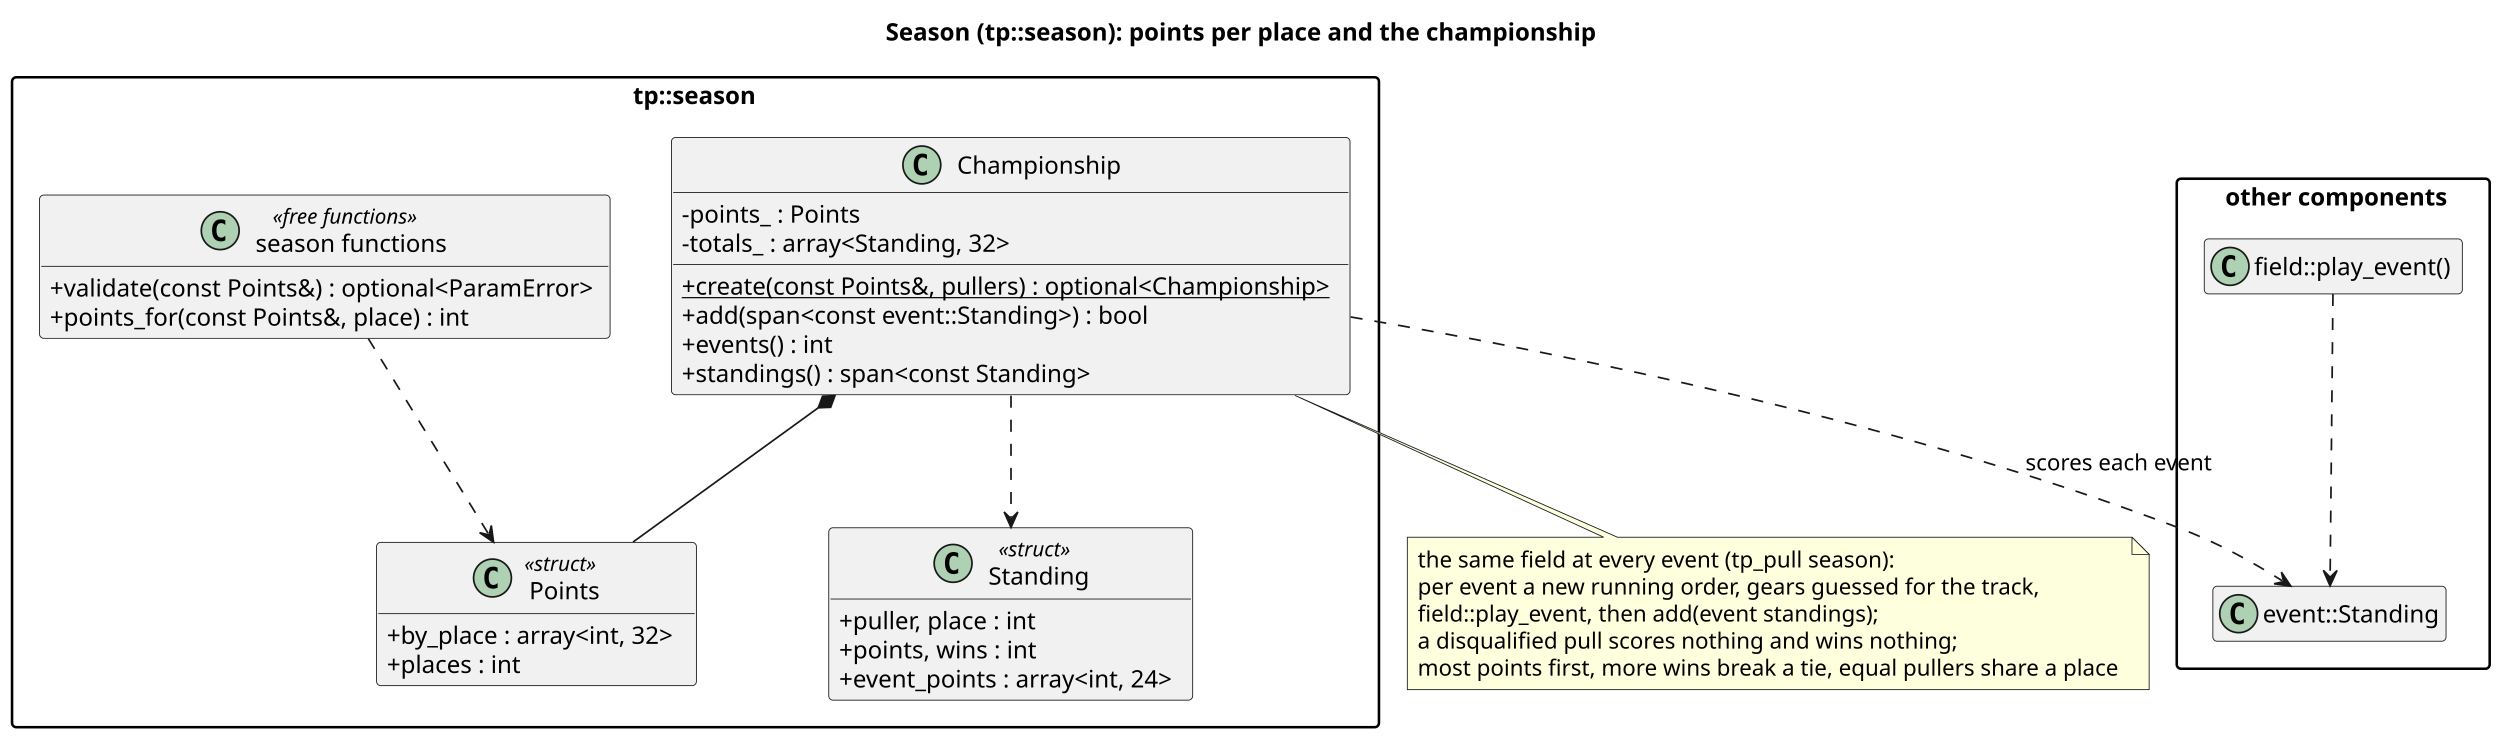
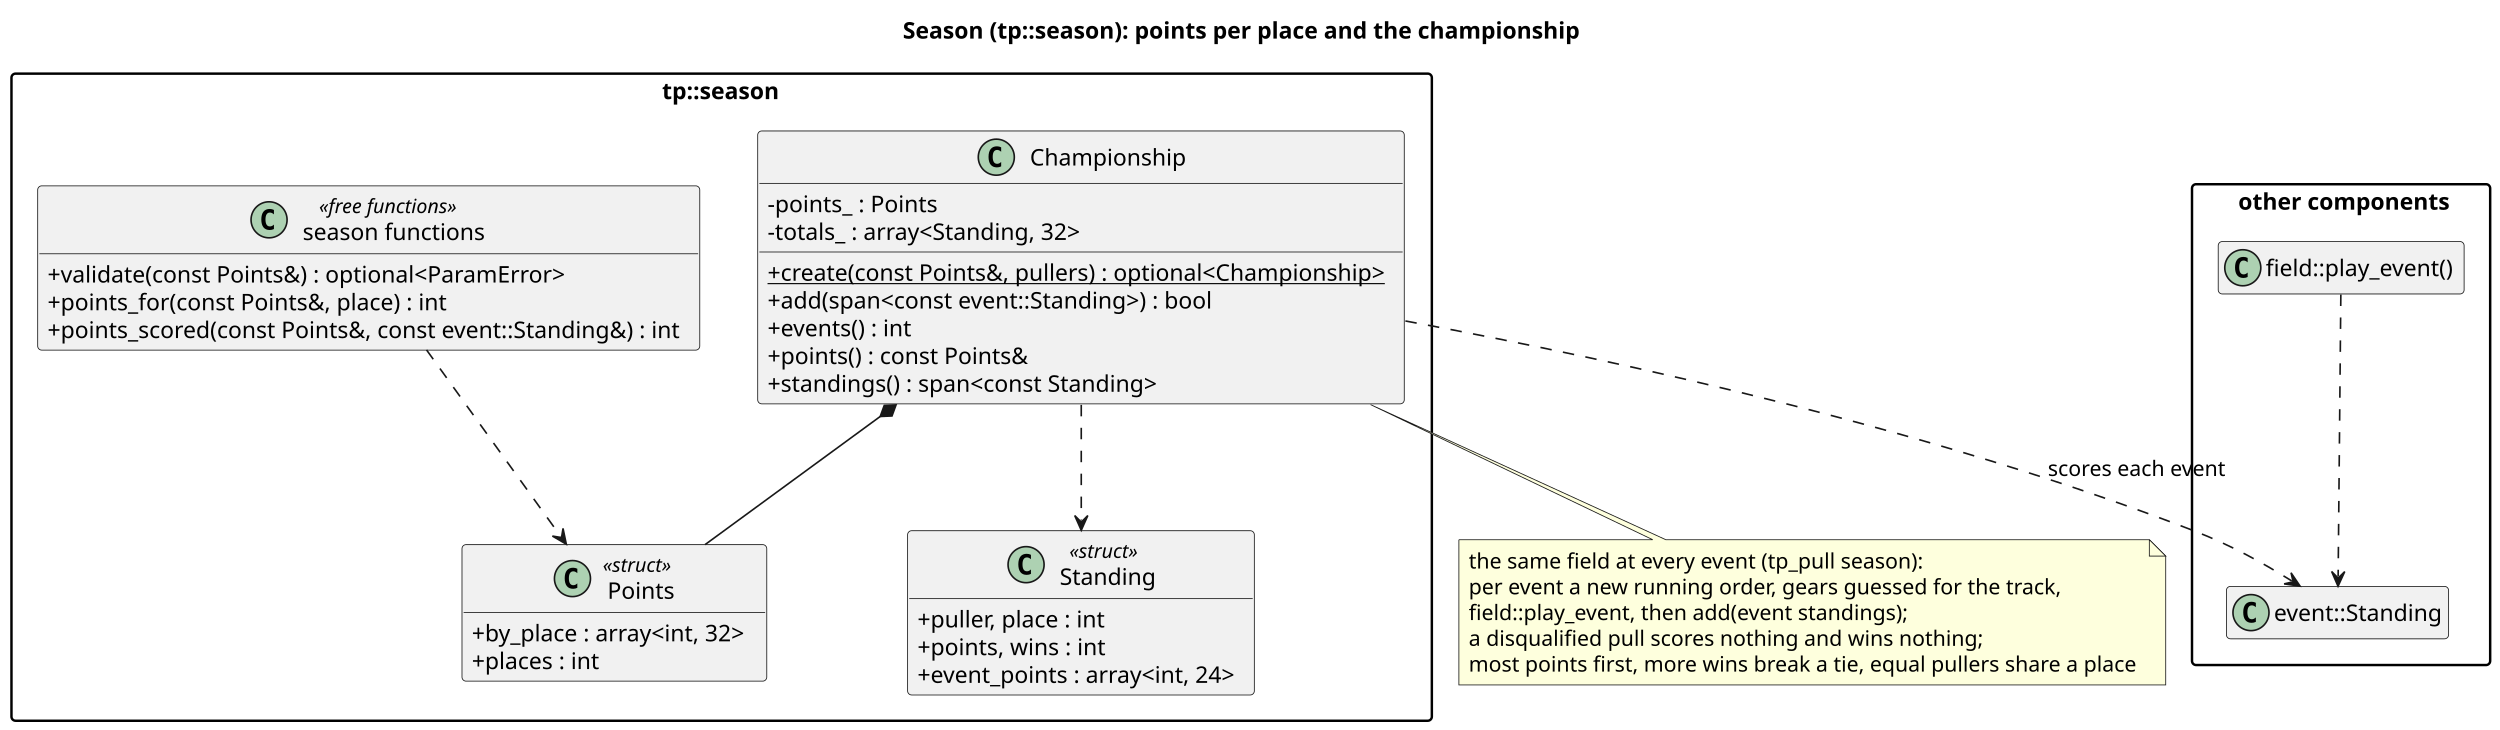
- <svg xmlns="http://www.w3.org/2000/svg" contentStyleType="text/css" height="428px" preserveAspectRatio="none" style="width:1454px;height:428px;background:#FFFFFF;" version="1.1" viewBox="0 0 1454 428" width="1454px" zoomAndPan="magnify">
+ <svg xmlns="http://www.w3.org/2000/svg" contentStyleType="text/css" height="445px" preserveAspectRatio="none" style="width:1526px;height:445px;background:#FFFFFF;" version="1.1" viewBox="0 0 1526 445" width="1526px" zoomAndPan="magnify">
  <defs />
  <g>
-     <text fill="#000000" font-family="sans-serif" font-size="14" font-weight="bold" lengthAdjust="spacing" textLength="409.856" x="515.072" y="23.562">Season (tp::season): points per place and the championship</text>
+     <text fill="#000000" font-family="sans-serif" font-size="14" font-weight="bold" lengthAdjust="spacing" textLength="409.856" x="551.072" y="23.562">Season (tp::season): points per place and the championship</text>
    <g id="cluster_other components">
-       <rect fill="none" height="285" rx="2.5" ry="2.5" style="stroke:#000000;stroke-width:1.5;" width="182" x="1266" y="103.939" />
-       <text fill="#000000" font-family="sans-serif" font-size="14" font-weight="bold" lengthAdjust="spacing" textLength="125.535" x="1294.232" y="119.502">other components</text>
+       <rect fill="none" height="293.5" rx="2.5" ry="2.5" style="stroke:#000000;stroke-width:1.5;" width="182" x="1338" y="112.439" />
+       <text fill="#000000" font-family="sans-serif" font-size="14" font-weight="bold" lengthAdjust="spacing" textLength="125.535" x="1366.232" y="128.002">other components</text>
    </g>
    <g id="cluster_tp::season">
-       <rect fill="none" height="378" rx="2.5" ry="2.5" style="stroke:#000000;stroke-width:1.5;" width="795" x="7" y="44.94" />
-       <text fill="#000000" font-family="sans-serif" font-size="14" font-weight="bold" lengthAdjust="spacing" textLength="72.755" x="368.123" y="60.502">tp::season</text>
+       <rect fill="none" height="395" rx="2.5" ry="2.5" style="stroke:#000000;stroke-width:1.5;" width="867" x="7" y="44.94" />
+       <text fill="#000000" font-family="sans-serif" font-size="14" font-weight="bold" lengthAdjust="spacing" textLength="72.755" x="404.123" y="60.502">tp::season</text>
    </g>
    <g id="elem_EventStanding">
-       <rect codeLine="7" fill="#F1F1F1" height="32" id="EventStanding" rx="2.5" ry="2.5" style="stroke:#181818;stroke-width:0.5;" width="135.626" x="1287" y="340.94" />
-       <ellipse cx="1302" cy="356.94" fill="#ADD1B2" rx="11" ry="11" style="stroke:#181818;stroke-width:1.0;" />
-       <path d="M1304.969,362.58 Q1304.391,362.877 1303.75,363.018 Q1303.109,363.174 1302.406,363.174 Q1299.906,363.174 1298.578,361.533 Q1297.266,359.877 1297.266,356.752 Q1297.266,353.627 1298.578,351.971 Q1299.906,350.315 1302.406,350.315 Q1303.109,350.315 1303.75,350.471 Q1304.406,350.627 1304.969,350.924 L1304.969,353.643 Q1304.344,353.065 1303.75,352.799 Q1303.156,352.518 1302.531,352.518 Q1301.188,352.518 1300.5,353.596 Q1299.812,354.658 1299.812,356.752 Q1299.812,358.846 1300.5,359.924 Q1301.188,360.986 1302.531,360.986 Q1303.156,360.986 1303.75,360.721 Q1304.344,360.44 1304.969,359.861 L1304.969,362.58 Z " fill="#000000" />
-       <text fill="#000000" font-family="sans-serif" font-size="14" lengthAdjust="spacing" textLength="103.626" x="1316" y="362.032">event::Standing</text>
+       <rect codeLine="7" fill="#F1F1F1" height="32" id="EventStanding" rx="2.5" ry="2.5" style="stroke:#181818;stroke-width:0.5;" width="135.626" x="1359" y="357.94" />
+       <ellipse cx="1374" cy="373.94" fill="#ADD1B2" rx="11" ry="11" style="stroke:#181818;stroke-width:1.0;" />
+       <path d="M1376.969,379.58 Q1376.391,379.877 1375.75,380.018 Q1375.109,380.174 1374.406,380.174 Q1371.906,380.174 1370.578,378.533 Q1369.266,376.877 1369.266,373.752 Q1369.266,370.627 1370.578,368.971 Q1371.906,367.315 1374.406,367.315 Q1375.109,367.315 1375.75,367.471 Q1376.406,367.627 1376.969,367.924 L1376.969,370.643 Q1376.344,370.065 1375.75,369.799 Q1375.156,369.518 1374.531,369.518 Q1373.188,369.518 1372.5,370.596 Q1371.812,371.658 1371.812,373.752 Q1371.812,375.846 1372.5,376.924 Q1373.188,377.986 1374.531,377.986 Q1375.156,377.986 1375.75,377.721 Q1376.344,377.44 1376.969,376.861 L1376.969,379.58 Z " fill="#000000" />
+       <text fill="#000000" font-family="sans-serif" font-size="14" lengthAdjust="spacing" textLength="103.626" x="1388" y="379.032">event::Standing</text>
    </g>
    <g id="elem_Play">
-       <rect codeLine="8" fill="#F1F1F1" height="32" id="Play" rx="2.5" ry="2.5" style="stroke:#181818;stroke-width:0.5;" width="150.098" x="1282" y="138.94" />
-       <ellipse cx="1297" cy="154.94" fill="#ADD1B2" rx="11" ry="11" style="stroke:#181818;stroke-width:1.0;" />
-       <path d="M1299.969,160.58 Q1299.391,160.877 1298.75,161.018 Q1298.109,161.174 1297.406,161.174 Q1294.906,161.174 1293.578,159.533 Q1292.266,157.877 1292.266,154.752 Q1292.266,151.627 1293.578,149.971 Q1294.906,148.315 1297.406,148.315 Q1298.109,148.315 1298.75,148.471 Q1299.406,148.627 1299.969,148.924 L1299.969,151.643 Q1299.344,151.065 1298.75,150.799 Q1298.156,150.518 1297.531,150.518 Q1296.188,150.518 1295.5,151.596 Q1294.812,152.658 1294.812,154.752 Q1294.812,156.846 1295.5,157.924 Q1296.188,158.986 1297.531,158.986 Q1298.156,158.986 1298.75,158.721 Q1299.344,158.44 1299.969,157.861 L1299.969,160.58 Z " fill="#000000" />
-       <text fill="#000000" font-family="sans-serif" font-size="14" lengthAdjust="spacing" textLength="118.098" x="1311" y="160.032">field::play_event()</text>
+       <rect codeLine="8" fill="#F1F1F1" height="32" id="Play" rx="2.5" ry="2.5" style="stroke:#181818;stroke-width:0.5;" width="150.098" x="1354" y="147.44" />
+       <ellipse cx="1369" cy="163.44" fill="#ADD1B2" rx="11" ry="11" style="stroke:#181818;stroke-width:1.0;" />
+       <path d="M1371.969,169.08 Q1371.391,169.377 1370.75,169.518 Q1370.109,169.674 1369.406,169.674 Q1366.906,169.674 1365.578,168.033 Q1364.266,166.377 1364.266,163.252 Q1364.266,160.127 1365.578,158.471 Q1366.906,156.815 1369.406,156.815 Q1370.109,156.815 1370.75,156.971 Q1371.406,157.127 1371.969,157.424 L1371.969,160.143 Q1371.344,159.565 1370.75,159.299 Q1370.156,159.018 1369.531,159.018 Q1368.188,159.018 1367.5,160.096 Q1366.812,161.158 1366.812,163.252 Q1366.812,165.346 1367.5,166.424 Q1368.188,167.486 1369.531,167.486 Q1370.156,167.486 1370.75,167.221 Q1371.344,166.94 1371.969,166.361 L1371.969,169.08 Z " fill="#000000" />
+       <text fill="#000000" font-family="sans-serif" font-size="14" lengthAdjust="spacing" textLength="118.098" x="1383" y="168.532">field::play_event()</text>
    </g>
    <g id="elem_Points">
-       <rect codeLine="12" fill="#F1F1F1" height="83.338" id="Points" rx="2.5" ry="2.5" style="stroke:#181818;stroke-width:0.5;" width="186.036" x="219" y="315.44" />
-       <ellipse cx="286.43" cy="336.169" fill="#ADD1B2" rx="11" ry="11" style="stroke:#181818;stroke-width:1.0;" />
-       <path d="M289.399,341.81 Q288.821,342.106 288.18,342.247 Q287.54,342.403 286.836,342.403 Q284.336,342.403 283.008,340.763 Q281.696,339.106 281.696,335.981 Q281.696,332.856 283.008,331.2 Q284.336,329.544 286.836,329.544 Q287.54,329.544 288.18,329.7 Q288.836,329.856 289.399,330.153 L289.399,332.872 Q288.774,332.294 288.18,332.028 Q287.586,331.747 286.961,331.747 Q285.618,331.747 284.93,332.825 Q284.243,333.888 284.243,335.981 Q284.243,338.075 284.93,339.153 Q285.618,340.216 286.961,340.216 Q287.586,340.216 288.18,339.95 Q288.774,339.669 289.399,339.091 L289.399,341.81 Z " fill="#000000" />
-       <text fill="#000000" font-family="sans-serif" font-size="12" font-style="italic" lengthAdjust="spacing" textLength="46.676" x="304.93" y="332.065">«struct»</text>
-       <text fill="#000000" font-family="sans-serif" font-size="14" lengthAdjust="spacing" textLength="40.968" x="307.784" y="348.522">Points</text>
-       <line style="stroke:#181818;stroke-width:0.5;" x1="220" x2="404.036" y1="356.898" y2="356.898" />
-       <text fill="#000000" font-family="sans-serif" font-size="14" lengthAdjust="spacing" textLength="174.036" x="225" y="374.461">+by_place : array&lt;int, 32&gt;</text>
-       <text fill="#000000" font-family="sans-serif" font-size="14" lengthAdjust="spacing" textLength="80.787" x="225" y="391.4">+places : int</text>
+       <rect codeLine="12" fill="#F1F1F1" height="83.338" id="Points" rx="2.5" ry="2.5" style="stroke:#181818;stroke-width:0.5;" width="186.036" x="282" y="332.44" />
+       <ellipse cx="349.43" cy="353.169" fill="#ADD1B2" rx="11" ry="11" style="stroke:#181818;stroke-width:1.0;" />
+       <path d="M352.399,358.81 Q351.821,359.106 351.18,359.247 Q350.54,359.403 349.836,359.403 Q347.336,359.403 346.008,357.763 Q344.696,356.106 344.696,352.981 Q344.696,349.856 346.008,348.2 Q347.336,346.544 349.836,346.544 Q350.54,346.544 351.18,346.7 Q351.836,346.856 352.399,347.153 L352.399,349.872 Q351.774,349.294 351.18,349.028 Q350.586,348.747 349.961,348.747 Q348.618,348.747 347.93,349.825 Q347.243,350.888 347.243,352.981 Q347.243,355.075 347.93,356.153 Q348.618,357.216 349.961,357.216 Q350.586,357.216 351.18,356.95 Q351.774,356.669 352.399,356.091 L352.399,358.81 Z " fill="#000000" />
+       <text fill="#000000" font-family="sans-serif" font-size="12" font-style="italic" lengthAdjust="spacing" textLength="46.676" x="367.93" y="349.065">«struct»</text>
+       <text fill="#000000" font-family="sans-serif" font-size="14" lengthAdjust="spacing" textLength="40.968" x="370.784" y="365.522">Points</text>
+       <line style="stroke:#181818;stroke-width:0.5;" x1="283" x2="467.036" y1="373.898" y2="373.898" />
+       <text fill="#000000" font-family="sans-serif" font-size="14" lengthAdjust="spacing" textLength="174.036" x="288" y="391.461">+by_place : array&lt;int, 32&gt;</text>
+       <text fill="#000000" font-family="sans-serif" font-size="14" lengthAdjust="spacing" textLength="80.787" x="288" y="408.4">+places : int</text>
    </g>
    <g id="elem_Standing">
-       <rect codeLine="16" fill="#F1F1F1" height="100.277" id="Standing" rx="2.5" ry="2.5" style="stroke:#181818;stroke-width:0.5;" width="211.65" x="482" y="306.94" />
-       <ellipse cx="554.317" cy="327.669" fill="#ADD1B2" rx="11" ry="11" style="stroke:#181818;stroke-width:1.0;" />
-       <path d="M557.286,333.31 Q556.708,333.606 556.067,333.747 Q555.427,333.903 554.724,333.903 Q552.224,333.903 550.895,332.263 Q549.583,330.606 549.583,327.481 Q549.583,324.356 550.895,322.7 Q552.224,321.044 554.724,321.044 Q555.427,321.044 556.067,321.2 Q556.724,321.356 557.286,321.653 L557.286,324.372 Q556.661,323.794 556.067,323.528 Q555.474,323.247 554.849,323.247 Q553.505,323.247 552.817,324.325 Q552.13,325.388 552.13,327.481 Q552.13,329.575 552.817,330.653 Q553.505,331.716 554.849,331.716 Q555.474,331.716 556.067,331.45 Q556.661,331.169 557.286,330.591 L557.286,333.31 Z " fill="#000000" />
-       <text fill="#000000" font-family="sans-serif" font-size="12" font-style="italic" lengthAdjust="spacing" textLength="46.676" x="580.737" y="323.565">«struct»</text>
-       <text fill="#000000" font-family="sans-serif" font-size="14" lengthAdjust="spacing" textLength="58.516" x="574.817" y="340.022">Standing</text>
-       <line style="stroke:#181818;stroke-width:0.5;" x1="483" x2="692.65" y1="348.398" y2="348.398" />
-       <text fill="#000000" font-family="sans-serif" font-size="14" lengthAdjust="spacing" textLength="118.433" x="488" y="365.961">+puller, place : int</text>
-       <text fill="#000000" font-family="sans-serif" font-size="14" lengthAdjust="spacing" textLength="116.491" x="488" y="382.9">+points, wins : int</text>
-       <text fill="#000000" font-family="sans-serif" font-size="14" lengthAdjust="spacing" textLength="199.65" x="488" y="399.84">+event_points : array&lt;int, 24&gt;</text>
+       <rect codeLine="16" fill="#F1F1F1" height="100.277" id="Standing" rx="2.5" ry="2.5" style="stroke:#181818;stroke-width:0.5;" width="211.65" x="554" y="323.94" />
+       <ellipse cx="626.317" cy="344.669" fill="#ADD1B2" rx="11" ry="11" style="stroke:#181818;stroke-width:1.0;" />
+       <path d="M629.286,350.31 Q628.708,350.606 628.067,350.747 Q627.427,350.903 626.724,350.903 Q624.224,350.903 622.895,349.263 Q621.583,347.606 621.583,344.481 Q621.583,341.356 622.895,339.7 Q624.224,338.044 626.724,338.044 Q627.427,338.044 628.067,338.2 Q628.724,338.356 629.286,338.653 L629.286,341.372 Q628.661,340.794 628.067,340.528 Q627.474,340.247 626.849,340.247 Q625.505,340.247 624.817,341.325 Q624.13,342.388 624.13,344.481 Q624.13,346.575 624.817,347.653 Q625.505,348.716 626.849,348.716 Q627.474,348.716 628.067,348.45 Q628.661,348.169 629.286,347.591 L629.286,350.31 Z " fill="#000000" />
+       <text fill="#000000" font-family="sans-serif" font-size="12" font-style="italic" lengthAdjust="spacing" textLength="46.676" x="652.737" y="340.565">«struct»</text>
+       <text fill="#000000" font-family="sans-serif" font-size="14" lengthAdjust="spacing" textLength="58.516" x="646.817" y="357.022">Standing</text>
+       <line style="stroke:#181818;stroke-width:0.5;" x1="555" x2="764.65" y1="365.398" y2="365.398" />
+       <text fill="#000000" font-family="sans-serif" font-size="14" lengthAdjust="spacing" textLength="118.433" x="560" y="382.961">+puller, place : int</text>
+       <text fill="#000000" font-family="sans-serif" font-size="14" lengthAdjust="spacing" textLength="116.491" x="560" y="399.9">+points, wins : int</text>
+       <text fill="#000000" font-family="sans-serif" font-size="14" lengthAdjust="spacing" textLength="199.65" x="560" y="416.84">+event_points : array&lt;int, 24&gt;</text>
    </g>
    <g id="elem_Championship">
-       <rect codeLine="21" fill="#F1F1F1" height="149.637" id="Championship" rx="2.5" ry="2.5" style="stroke:#181818;stroke-width:0.5;" width="394.669" x="390.5" y="79.939" />
-       <ellipse cx="536.14" cy="95.939" fill="#ADD1B2" rx="11" ry="11" style="stroke:#181818;stroke-width:1.0;" />
-       <path d="M539.108,101.58 Q538.53,101.877 537.89,102.018 Q537.249,102.174 536.546,102.174 Q534.046,102.174 532.718,100.533 Q531.405,98.877 531.405,95.752 Q531.405,92.627 532.718,90.971 Q534.046,89.314 536.546,89.314 Q537.249,89.314 537.89,89.471 Q538.546,89.627 539.108,89.924 L539.108,92.643 Q538.483,92.064 537.89,91.799 Q537.296,91.518 536.671,91.518 Q535.327,91.518 534.64,92.596 Q533.952,93.658 533.952,95.752 Q533.952,97.846 534.64,98.924 Q535.327,99.986 536.671,99.986 Q537.296,99.986 537.89,99.721 Q538.483,99.439 539.108,98.861 L539.108,101.58 Z " fill="#000000" />
-       <text fill="#000000" font-family="sans-serif" font-size="14" lengthAdjust="spacing" textLength="94.89" x="556.64" y="101.032">Championship</text>
-       <line style="stroke:#181818;stroke-width:0.5;" x1="391.5" x2="784.169" y1="111.939" y2="111.939" />
-       <text fill="#000000" font-family="sans-serif" font-size="14" lengthAdjust="spacing" textLength="106.299" x="396.5" y="129.502">-points_ : Points</text>
-       <text fill="#000000" font-family="sans-serif" font-size="14" lengthAdjust="spacing" textLength="197.258" x="396.5" y="146.441">-totals_ : array&lt;Standing, 32&gt;</text>
-       <line style="stroke:#181818;stroke-width:0.5;" x1="391.5" x2="784.169" y1="153.818" y2="153.818" />
-       <text fill="#000000" font-family="sans-serif" font-size="14" lengthAdjust="spacing" text-decoration="underline" textLength="382.669" x="396.5" y="171.381">+create(const Points&amp;, pullers) : optional&lt;Championship&gt;</text>
-       <text fill="#000000" font-family="sans-serif" font-size="14" lengthAdjust="spacing" textLength="279.959" x="396.5" y="188.32">+add(span&lt;const event::Standing&gt;) : bool</text>
-       <text fill="#000000" font-family="sans-serif" font-size="14" lengthAdjust="spacing" textLength="92.06" x="396.5" y="205.26">+events() : int</text>
-       <text fill="#000000" font-family="sans-serif" font-size="14" lengthAdjust="spacing" textLength="245.403" x="396.5" y="222.199">+standings() : span&lt;const Standing&gt;</text>
+       <rect codeLine="21" fill="#F1F1F1" height="166.576" id="Championship" rx="2.5" ry="2.5" style="stroke:#181818;stroke-width:0.5;" width="394.669" x="462.5" y="79.939" />
+       <ellipse cx="608.14" cy="95.939" fill="#ADD1B2" rx="11" ry="11" style="stroke:#181818;stroke-width:1.0;" />
+       <path d="M611.108,101.58 Q610.53,101.877 609.89,102.018 Q609.249,102.174 608.546,102.174 Q606.046,102.174 604.718,100.533 Q603.405,98.877 603.405,95.752 Q603.405,92.627 604.718,90.971 Q606.046,89.314 608.546,89.314 Q609.249,89.314 609.89,89.471 Q610.546,89.627 611.108,89.924 L611.108,92.643 Q610.483,92.064 609.89,91.799 Q609.296,91.518 608.671,91.518 Q607.327,91.518 606.64,92.596 Q605.952,93.658 605.952,95.752 Q605.952,97.846 606.64,98.924 Q607.327,99.986 608.671,99.986 Q609.296,99.986 609.89,99.721 Q610.483,99.439 611.108,98.861 L611.108,101.58 Z " fill="#000000" />
+       <text fill="#000000" font-family="sans-serif" font-size="14" lengthAdjust="spacing" textLength="94.89" x="628.64" y="101.032">Championship</text>
+       <line style="stroke:#181818;stroke-width:0.5;" x1="463.5" x2="856.169" y1="111.939" y2="111.939" />
+       <text fill="#000000" font-family="sans-serif" font-size="14" lengthAdjust="spacing" textLength="106.299" x="468.5" y="129.502">-points_ : Points</text>
+       <text fill="#000000" font-family="sans-serif" font-size="14" lengthAdjust="spacing" textLength="197.258" x="468.5" y="146.441">-totals_ : array&lt;Standing, 32&gt;</text>
+       <line style="stroke:#181818;stroke-width:0.5;" x1="463.5" x2="856.169" y1="153.818" y2="153.818" />
+       <text fill="#000000" font-family="sans-serif" font-size="14" lengthAdjust="spacing" text-decoration="underline" textLength="382.669" x="468.5" y="171.381">+create(const Points&amp;, pullers) : optional&lt;Championship&gt;</text>
+       <text fill="#000000" font-family="sans-serif" font-size="14" lengthAdjust="spacing" textLength="279.959" x="468.5" y="188.32">+add(span&lt;const event::Standing&gt;) : bool</text>
+       <text fill="#000000" font-family="sans-serif" font-size="14" lengthAdjust="spacing" textLength="92.06" x="468.5" y="205.26">+events() : int</text>
+       <text fill="#000000" font-family="sans-serif" font-size="14" lengthAdjust="spacing" textLength="162.538" x="468.5" y="222.199">+points() : const Points&amp;</text>
+       <text fill="#000000" font-family="sans-serif" font-size="14" lengthAdjust="spacing" textLength="245.403" x="468.5" y="239.139">+standings() : span&lt;const Standing&gt;</text>
    </g>
    <g id="elem_SeasonFns">
-       <rect codeLine="29" fill="#F1F1F1" height="83.338" id="SeasonFns" rx="2.5" ry="2.5" style="stroke:#181818;stroke-width:0.5;" width="331.826" x="23" y="113.439" />
-       <ellipse cx="128.082" cy="134.169" fill="#ADD1B2" rx="11" ry="11" style="stroke:#181818;stroke-width:1.0;" />
-       <path d="M131.051,139.81 Q130.473,140.106 129.832,140.247 Q129.191,140.403 128.488,140.403 Q125.988,140.403 124.66,138.763 Q123.348,137.106 123.348,133.981 Q123.348,130.856 124.66,129.2 Q125.988,127.544 128.488,127.544 Q129.191,127.544 129.832,127.7 Q130.488,127.856 131.051,128.153 L131.051,130.872 Q130.426,130.294 129.832,130.028 Q129.238,129.747 128.613,129.747 Q127.269,129.747 126.582,130.825 Q125.894,131.888 125.894,133.981 Q125.894,136.075 126.582,137.153 Q127.269,138.216 128.613,138.216 Q129.238,138.216 129.832,137.95 Q130.426,137.669 131.051,137.091 L131.051,139.81 Z " fill="#000000" />
-       <text fill="#000000" font-family="sans-serif" font-size="12" font-style="italic" lengthAdjust="spacing" textLength="93.188" x="158.569" y="130.065">«free functions»</text>
-       <text fill="#000000" font-family="sans-serif" font-size="14" lengthAdjust="spacing" textLength="113.162" x="148.582" y="146.522">season functions</text>
-       <line style="stroke:#181818;stroke-width:0.5;" x1="24" x2="353.826" y1="154.898" y2="154.898" />
+       <rect codeLine="30" fill="#F1F1F1" height="100.277" id="SeasonFns" rx="2.5" ry="2.5" style="stroke:#181818;stroke-width:0.5;" width="404.137" x="23" y="113.439" />
+       <ellipse cx="164.237" cy="134.169" fill="#ADD1B2" rx="11" ry="11" style="stroke:#181818;stroke-width:1.0;" />
+       <path d="M167.206,139.81 Q166.628,140.106 165.987,140.247 Q165.347,140.403 164.644,140.403 Q162.144,140.403 160.815,138.763 Q159.503,137.106 159.503,133.981 Q159.503,130.856 160.815,129.2 Q162.144,127.544 164.644,127.544 Q165.347,127.544 165.987,127.7 Q166.644,127.856 167.206,128.153 L167.206,130.872 Q166.581,130.294 165.987,130.028 Q165.394,129.747 164.769,129.747 Q163.425,129.747 162.737,130.825 Q162.05,131.888 162.05,133.981 Q162.05,136.075 162.737,137.153 Q163.425,138.216 164.769,138.216 Q165.394,138.216 165.987,137.95 Q166.581,137.669 167.206,137.091 L167.206,139.81 Z " fill="#000000" />
+       <text fill="#000000" font-family="sans-serif" font-size="12" font-style="italic" lengthAdjust="spacing" textLength="93.188" x="194.725" y="130.065">«free functions»</text>
+       <text fill="#000000" font-family="sans-serif" font-size="14" lengthAdjust="spacing" textLength="113.162" x="184.737" y="146.522">season functions</text>
+       <line style="stroke:#181818;stroke-width:0.5;" x1="24" x2="426.137" y1="154.898" y2="154.898" />
      <text fill="#000000" font-family="sans-serif" font-size="14" lengthAdjust="spacing" textLength="319.826" x="29" y="172.461">+validate(const Points&amp;) : optional&lt;ParamError&gt;</text>
      <text fill="#000000" font-family="sans-serif" font-size="14" lengthAdjust="spacing" textLength="247.967" x="29" y="189.4">+points_for(const Points&amp;, place) : int</text>
+       <text fill="#000000" font-family="sans-serif" font-size="14" lengthAdjust="spacing" textLength="392.137" x="29" y="206.34">+points_scored(const Points&amp;, const event::Standing&amp;) : int</text>
    </g>
    <g id="elem_GMN14">
-       <path d="M818.5,312.44 L818.5,401.087 A0,0 0 0 0 818.5,401.087 L1249.952,401.087 A0,0 0 0 0 1249.952,401.087 L1249.952,322.44 L1239.952,312.44 L940.69,312.44 L753.12,229.989 L932.69,312.44 L818.5,312.44 A0,0 0 0 0 818.5,312.44 " fill="#FEFFDD" style="stroke:#181818;stroke-width:0.5;" />
-       <path d="M1239.952,312.44 L1239.952,322.44 L1249.952,322.44 L1239.952,312.44 " fill="#FEFFDD" style="stroke:#181818;stroke-width:0.5;" />
-       <text fill="#000000" font-family="sans-serif" font-size="13" lengthAdjust="spacing" textLength="282.896" x="824.5" y="330.033">the same field at every event (tp_pull season):</text>
-       <text fill="#000000" font-family="sans-serif" font-size="13" lengthAdjust="spacing" textLength="367.085" x="824.5" y="345.763">per event a new running order, gears guessed for the track,</text>
-       <text fill="#000000" font-family="sans-serif" font-size="13" lengthAdjust="spacing" textLength="272.835" x="824.5" y="361.492">field::play_event, then add(event standings);</text>
-       <text fill="#000000" font-family="sans-serif" font-size="13" lengthAdjust="spacing" textLength="314.596" x="824.5" y="377.222">a disqualified pull scores nothing and wins nothing;</text>
-       <text fill="#000000" font-family="sans-serif" font-size="13" lengthAdjust="spacing" textLength="410.452" x="824.5" y="392.951">most points first, more wins break a tie, equal pullers share a place</text>
+       <path d="M890.5,329.44 L890.5,418.087 A0,0 0 0 0 890.5,418.087 L1321.952,418.087 A0,0 0 0 0 1321.952,418.087 L1321.952,339.44 L1311.952,329.44 L1016.81,329.44 L836.59,246.989 L1008.81,329.44 L890.5,329.44 A0,0 0 0 0 890.5,329.44 " fill="#FEFFDD" style="stroke:#181818;stroke-width:0.5;" />
+       <path d="M1311.952,329.44 L1311.952,339.44 L1321.952,339.44 L1311.952,329.44 " fill="#FEFFDD" style="stroke:#181818;stroke-width:0.5;" />
+       <text fill="#000000" font-family="sans-serif" font-size="13" lengthAdjust="spacing" textLength="282.896" x="896.5" y="347.033">the same field at every event (tp_pull season):</text>
+       <text fill="#000000" font-family="sans-serif" font-size="13" lengthAdjust="spacing" textLength="367.085" x="896.5" y="362.763">per event a new running order, gears guessed for the track,</text>
+       <text fill="#000000" font-family="sans-serif" font-size="13" lengthAdjust="spacing" textLength="272.835" x="896.5" y="378.492">field::play_event, then add(event standings);</text>
+       <text fill="#000000" font-family="sans-serif" font-size="13" lengthAdjust="spacing" textLength="314.596" x="896.5" y="394.222">a disqualified pull scores nothing and wins nothing;</text>
+       <text fill="#000000" font-family="sans-serif" font-size="13" lengthAdjust="spacing" textLength="410.452" x="896.5" y="409.951">most points first, more wins break a tie, equal pullers share a place</text>
    </g>
    <g id="link_Championship_Points">
-       <path codeLine="33" d="M475.903,237.171 C436.173,265.961 401.92,290.779 368.18,315.229 " fill="none" id="Championship-backto-Points" style="stroke:#181818;stroke-width:1.0;" />
-       <polygon fill="#181818" points="485.62,230.13,478.414,230.411,475.903,237.171,483.109,236.889,485.62,230.13" style="stroke:#181818;stroke-width:1.0;" />
+       <path codeLine="35" d="M537.266,254.226 C497.176,283.567 463.51,308.19 430.36,332.44 " fill="none" id="Championship-backto-Points" style="stroke:#181818;stroke-width:1.0;" />
+       <polygon fill="#181818" points="546.95,247.139,539.746,247.455,537.266,254.226,544.471,253.911,546.95,247.139" style="stroke:#181818;stroke-width:1.0;" />
    </g>
    <g id="link_Championship_Standing">
-       <path codeLine="34" d="M588,230.13 C588,255.7 588,277.68 588,300.75 " fill="none" id="Championship-to-Standing" style="stroke:#181818;stroke-width:1.0;stroke-dasharray:7.0,7.0;" />
-       <polygon fill="#181818" points="588,306.75,592,297.75,588,301.75,584,297.75,588,306.75" style="stroke:#181818;stroke-width:1.0;" />
+       <path codeLine="36" d="M660,247.139 C660,273.07 660,294.849 660,317.69 " fill="none" id="Championship-to-Standing" style="stroke:#181818;stroke-width:1.0;stroke-dasharray:7.0,7.0;" />
+       <polygon fill="#181818" points="660,323.69,664,314.69,660,318.69,656,314.69,660,323.69" style="stroke:#181818;stroke-width:1.0;" />
    </g>
    <g id="link_SeasonFns_Points">
-       <path codeLine="35" d="M214.19,196.899 C235.48,231.519 262.686,275.759 283.916,310.269 " fill="none" id="SeasonFns-to-Points" style="stroke:#181818;stroke-width:1.0;stroke-dasharray:7.0,7.0;" />
-       <polygon fill="#181818" points="287.06,315.38,285.751,305.618,284.44,311.121,278.937,309.81,287.06,315.38" style="stroke:#181818;stroke-width:1.0;" />
+       <path codeLine="37" d="M260.36,213.589 C286.34,249.709 317.736,293.339 342.176,327.309 " fill="none" id="SeasonFns-to-Points" style="stroke:#181818;stroke-width:1.0;stroke-dasharray:7.0,7.0;" />
+       <polygon fill="#181818" points="345.68,332.18,343.671,322.538,342.76,328.121,337.177,327.21,345.68,332.18" style="stroke:#181818;stroke-width:1.0;" />
    </g>
    <g id="link_Championship_EventStanding">
-       <path codeLine="37" d="M785.53,184.339 C923.41,207.88 1110.11,247.269 1267,306.94 C1290.37,315.829 1310.008,326.89 1327.278,337.73 " fill="none" id="Championship-to-EventStanding" style="stroke:#181818;stroke-width:1.0;stroke-dasharray:7.0,7.0;" />
-       <polygon fill="#181818" points="1332.36,340.92,1326.864,332.747,1328.125,338.261,1322.611,339.523,1332.36,340.92" style="stroke:#181818;stroke-width:1.0;" />
-       <text fill="#000000" font-family="sans-serif" font-size="13" lengthAdjust="spacing" textLength="113.122" x="1178" y="273.533">scores each event</text>
+       <path codeLine="39" d="M857.86,195.919 C995.68,221.44 1182.18,263.219 1339,323.94 C1362.16,332.909 1381.61,343.822 1398.88,354.602 " fill="none" id="Championship-to-EventStanding" style="stroke:#181818;stroke-width:1.0;stroke-dasharray:7.0,7.0;" />
+       <polygon fill="#181818" points="1403.97,357.779,1398.453,349.621,1399.728,355.132,1394.217,356.407,1403.97,357.779" style="stroke:#181818;stroke-width:1.0;" />
+       <text fill="#000000" font-family="sans-serif" font-size="13" lengthAdjust="spacing" textLength="113.122" x="1250" y="290.533">scores each event</text>
    </g>
    <g id="link_Play_EventStanding">
-       <path codeLine="45" d="M1356.85,170.97 C1356.48,208.04 1355.58,297.49 1355.21,334.73 " fill="none" id="Play-to-EventStanding" style="stroke:#181818;stroke-width:1.0;stroke-dasharray:7.0,7.0;" />
-       <polygon fill="#181818" points="1355.15,340.729,1359.239,331.77,1355.2,335.73,1351.24,331.69,1355.15,340.729" style="stroke:#181818;stroke-width:1.0;" />
+       <path codeLine="47" d="M1428.85,179.769 C1428.48,218.419 1427.568,313.5 1427.198,351.87 " fill="none" id="Play-to-EventStanding" style="stroke:#181818;stroke-width:1.0;stroke-dasharray:7.0,7.0;" />
+       <polygon fill="#181818" points="1427.14,357.87,1431.227,348.908,1427.188,352.87,1423.227,348.831,1427.14,357.87" style="stroke:#181818;stroke-width:1.0;" />
    </g>
  </g>
</svg>
